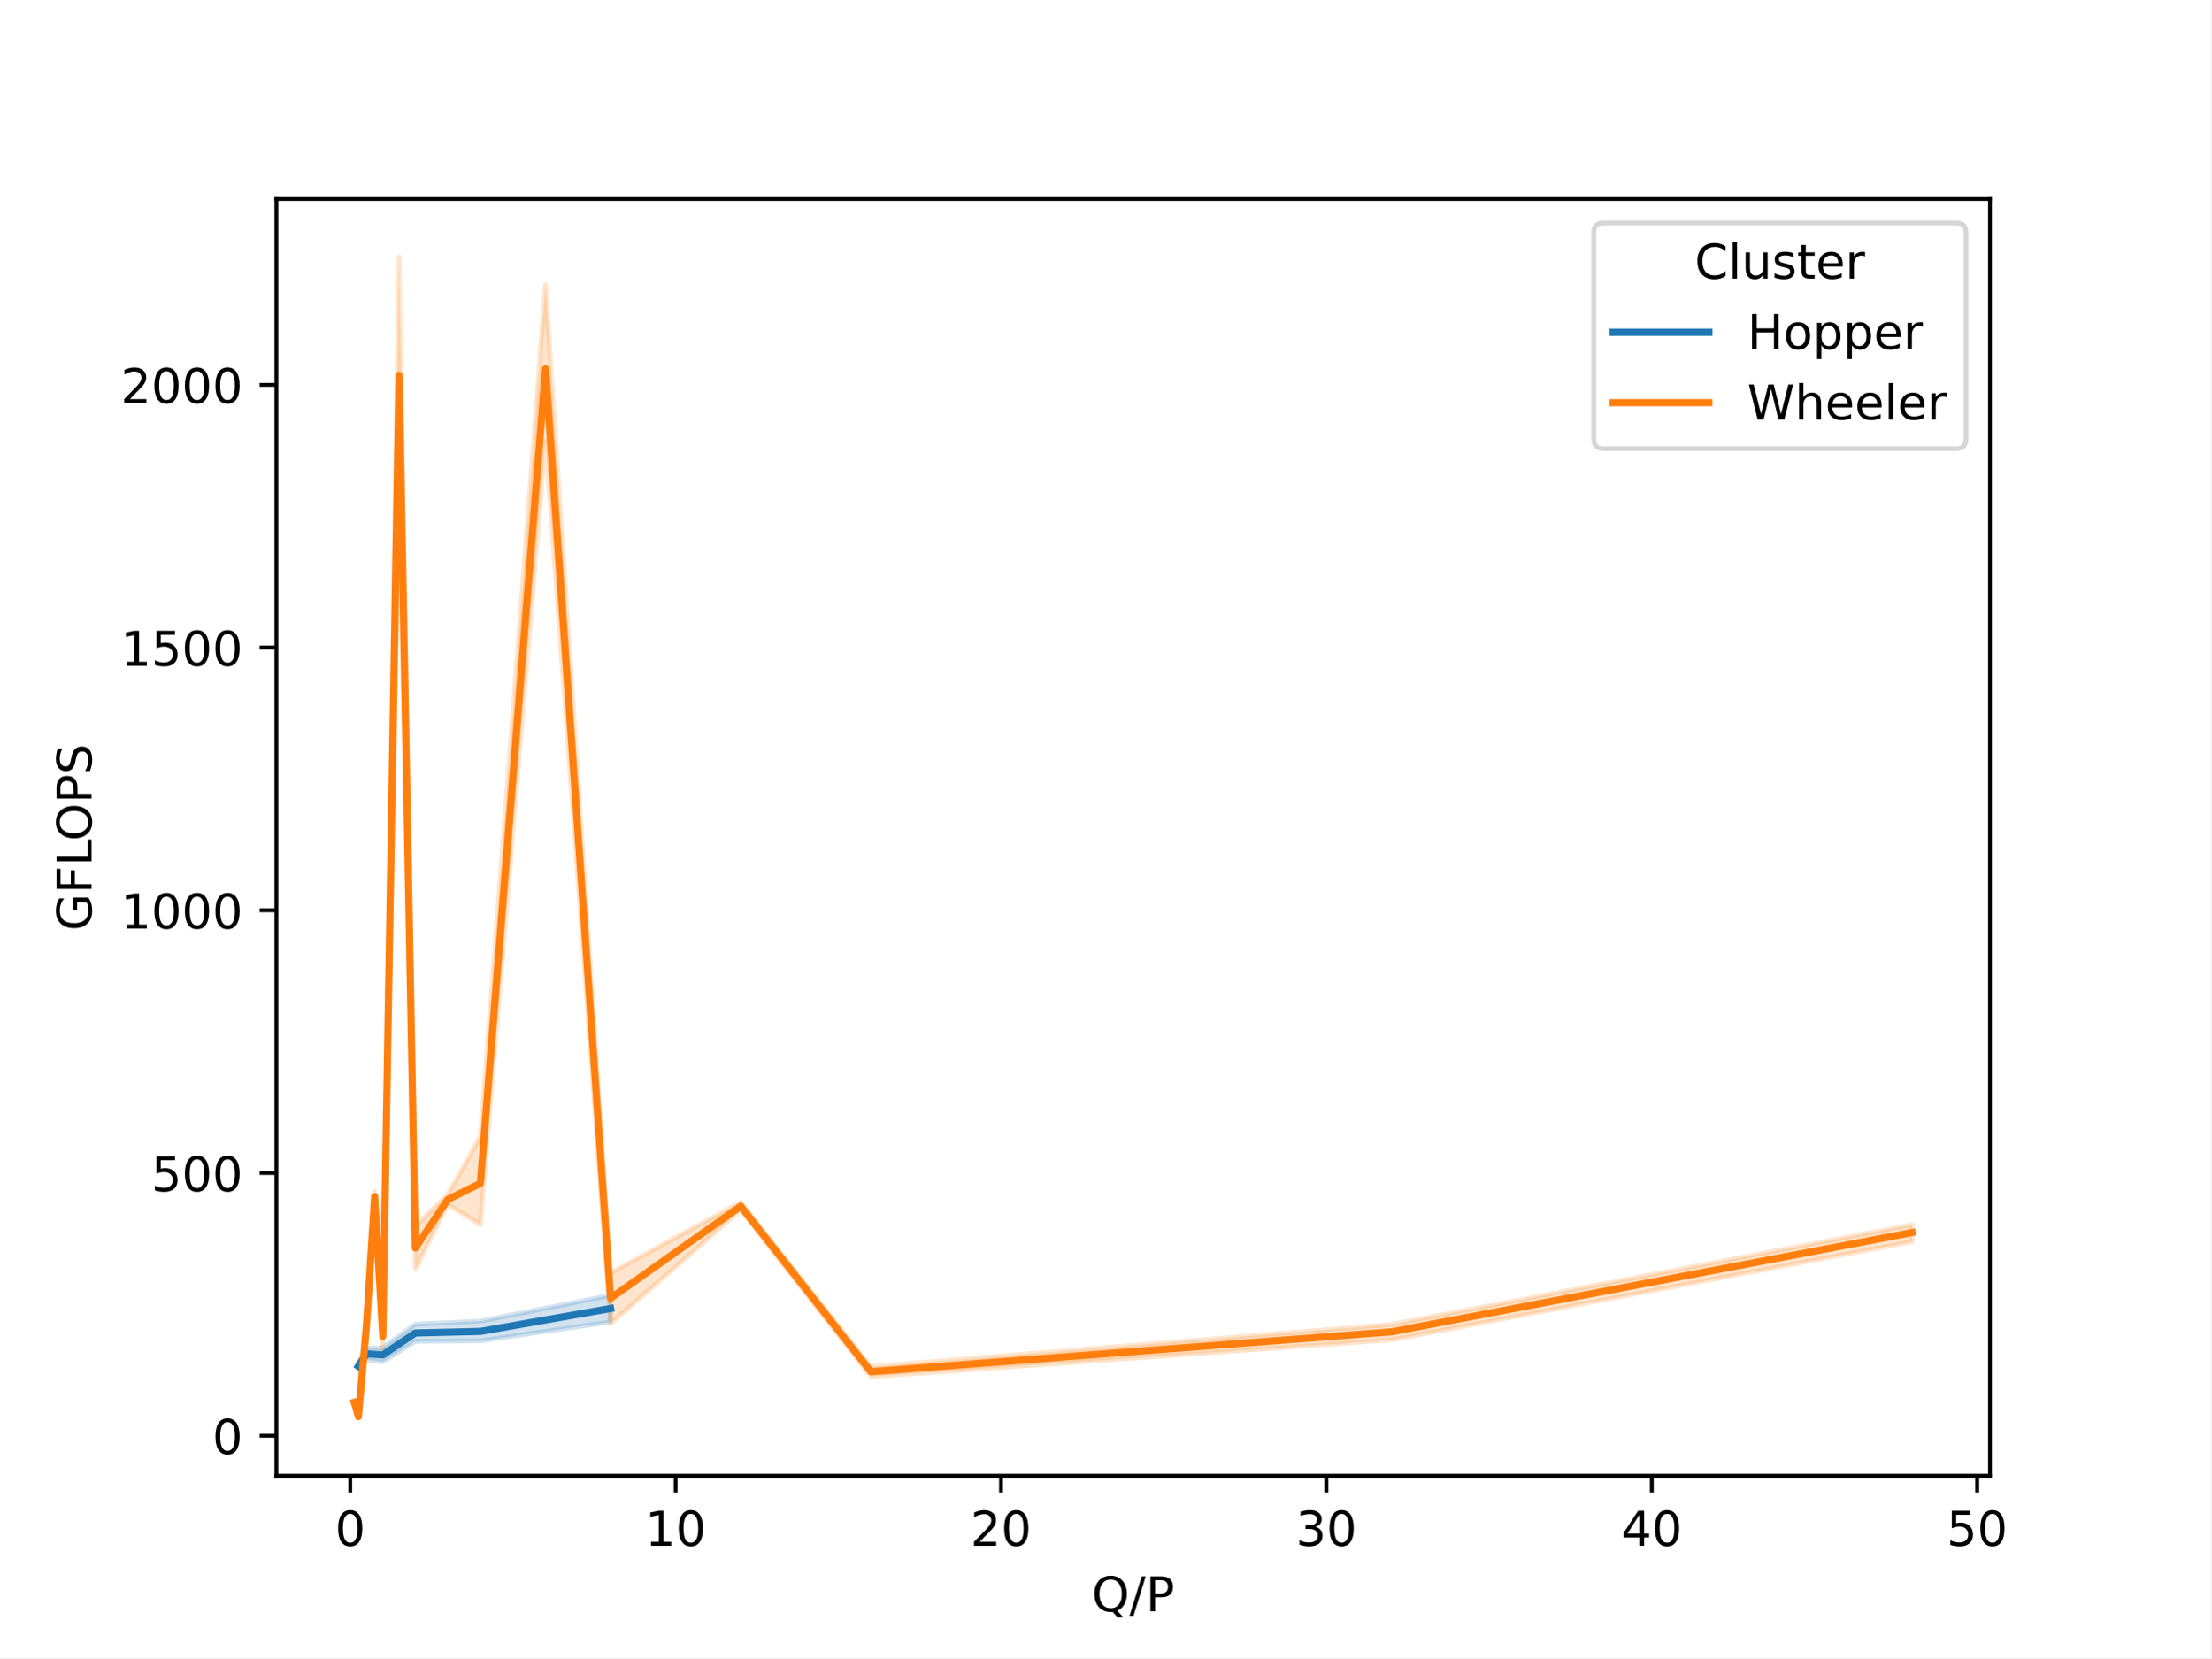
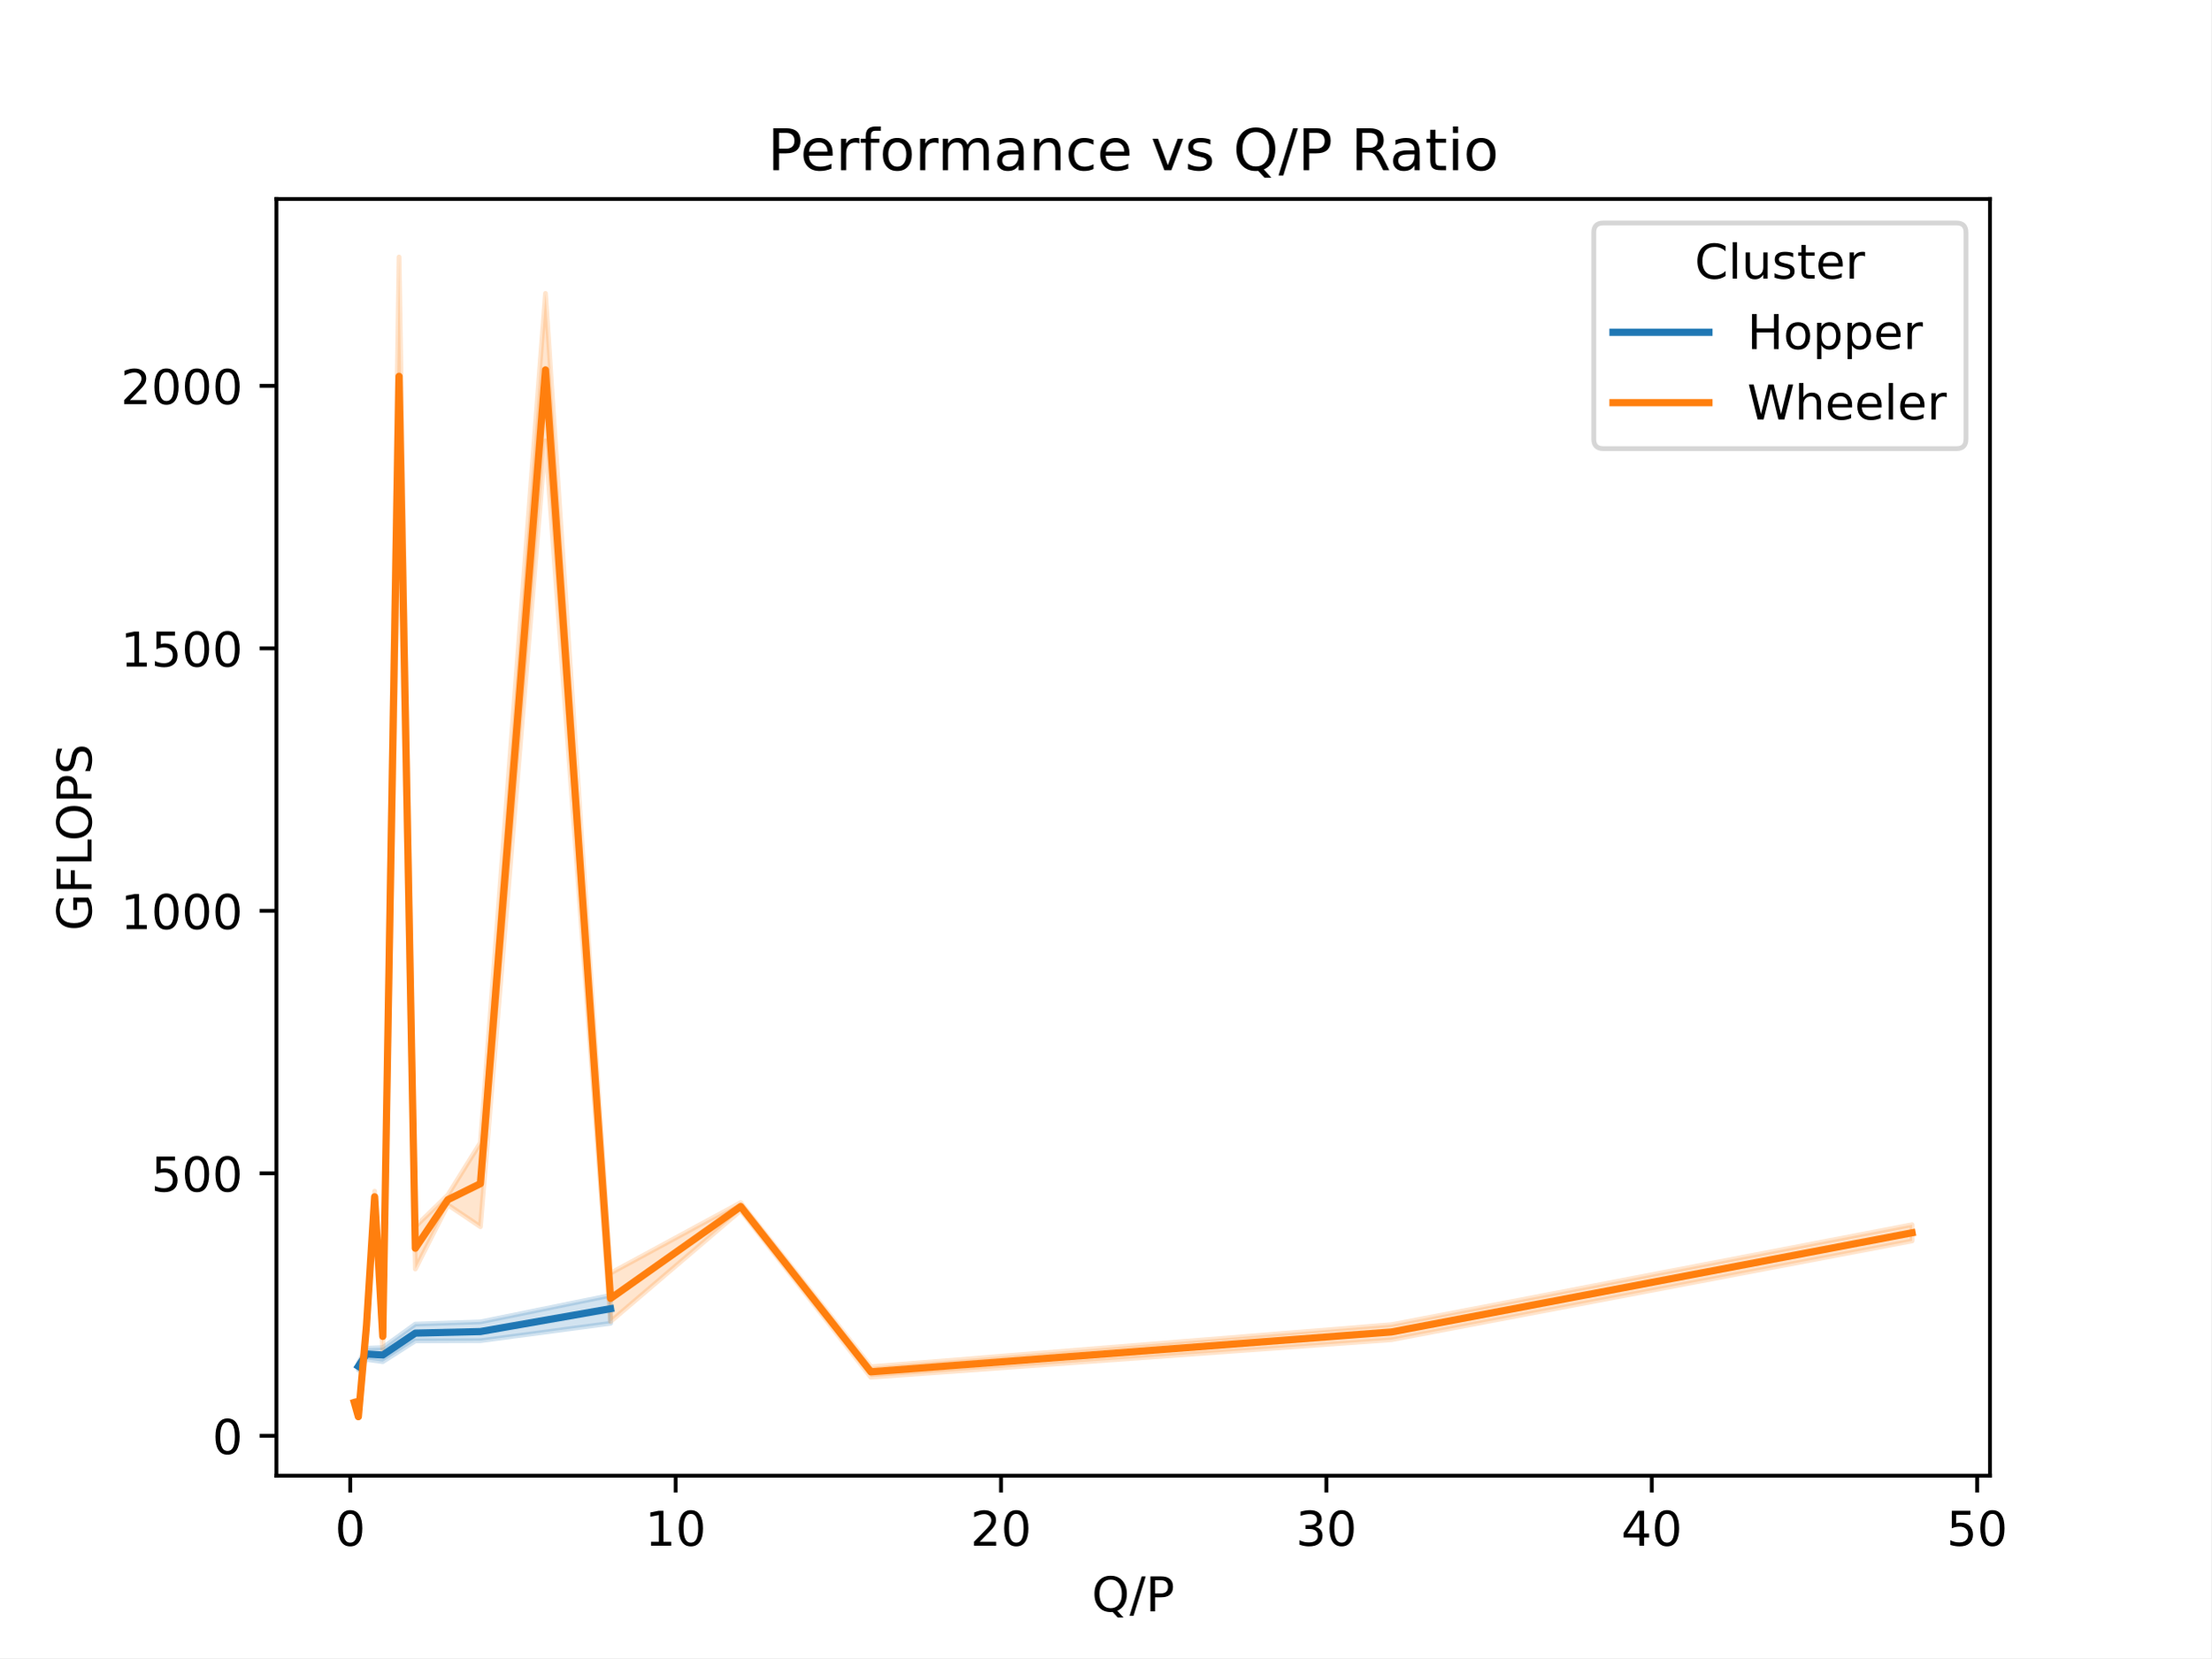
<svg xmlns="http://www.w3.org/2000/svg" xmlns:xlink="http://www.w3.org/1999/xlink" width="460.8pt" height="345.6pt" viewBox="0 0 460.8 345.6" version="1.1">
  <defs>
    <style type="text/css">*{stroke-linejoin: round; stroke-linecap: butt}</style>
  </defs>
  <g id="figure_1">
    <g id="patch_1">
      <path d="M 0 345.6  L 460.8 345.6  L 460.8 0  L 0 0  z " style="fill: #ffffff" />
    </g>
    <g id="axes_1">
      <g id="patch_2">
        <path d="M 57.6 307.584  L 414.72 307.584  L 414.72 41.472  L 57.6 41.472  z " style="fill: #ffffff" />
      </g>
      <g id="PolyCollection_1">
        <defs>
-           <path id="mb46f0f8365" d="M 74.68 -61.643  L 74.68 -60.152  L 76.376 -62.228  L 79.766 -61.754  L 86.548 -66.019  L 100.11 -66.116  L 127.235 -70.063  L 127.235 -75.626  L 127.235 -75.626  L 100.11 -70.217  L 86.548 -69.604  L 79.766 -64.683  L 76.376 -64.604  L 74.68 -61.643  z " style="stroke: #1f77b4; stroke-opacity: 0.2" />
+           <path id="m0eed3837c8" d="M 74.68 -61.541  L 74.68 -60.063  L 76.376 -62.246  L 79.766 -61.778  L 86.548 -66.113  L 100.11 -66.158  L 127.235 -69.777  L 127.235 -75.6  L 127.235 -75.6  L 100.11 -70.07  L 86.548 -69.607  L 79.766 -64.702  L 76.376 -64.577  L 74.68 -61.541  z " style="stroke: #1f77b4; stroke-opacity: 0.2" />
        </defs>
-         <g clip-path="url(#p7ecb39484e)">
-           <use xlink:href="#mb46f0f8365" x="0" y="345.6" style="fill: #1f77b4; fill-opacity: 0.2; stroke: #1f77b4; stroke-opacity: 0.2" />
+         <g clip-path="url(#pfd5c758772)">
+           <use xlink:href="#m0eed3837c8" x="0" y="345.6" style="fill: #1f77b4; fill-opacity: 0.2; stroke: #1f77b4; stroke-opacity: 0.2" />
        </g>
      </g>
      <g id="PolyCollection_2">
        <defs>
-           <path id="me3da2fe646" d="M 73.833 -53.646  L 73.833 -52.93  L 74.68 -50.112  L 76.376 -67.359  L 78.071 -95.091  L 79.766 -64.039  L 83.157 -242.814  L 86.548 -80.994  L 93.329 -94.554  L 100.11 -90.322  L 113.673 -253.715  L 127.235 -69.698  L 154.361 -93.388  L 181.486 -58.65  L 289.987 -66.328  L 398.487 -86.786  L 398.487 -90.315  L 398.487 -90.315  L 289.987 -69.533  L 181.486 -60.759  L 154.361 -95.031  L 127.235 -80.283  L 113.673 -286.286  L 100.11 -108.755  L 93.329 -96.64  L 86.548 -90  L 83.157 -292.032  L 79.766 -70.237  L 78.071 -97.299  L 76.376 -71.166  L 74.68 -50.523  L 73.833 -53.646  z " style="stroke: #ff7f0e; stroke-opacity: 0.2" />
+           <path id="m45ce25e489" d="M 73.833 -53.652  L 73.833 -52.891  L 74.68 -50.112  L 76.376 -67.529  L 78.071 -94.815  L 79.766 -64.023  L 83.157 -242.597  L 86.548 -81.098  L 93.329 -94.471  L 100.11 -89.912  L 113.673 -253.74  L 127.235 -70.147  L 154.361 -93.28  L 181.486 -58.534  L 289.987 -66.359  L 398.487 -86.95  L 398.487 -90.321  L 398.487 -90.321  L 289.987 -69.489  L 181.486 -60.715  L 154.361 -94.93  L 127.235 -80.235  L 113.673 -284.458  L 100.11 -107.432  L 93.329 -96.534  L 86.548 -89.936  L 83.157 -292.032  L 79.766 -70.18  L 78.071 -97.318  L 76.376 -71.268  L 74.68 -50.512  L 73.833 -53.652  z " style="stroke: #ff7f0e; stroke-opacity: 0.2" />
        </defs>
-         <g clip-path="url(#p7ecb39484e)">
-           <use xlink:href="#me3da2fe646" x="0" y="345.6" style="fill: #ff7f0e; fill-opacity: 0.2; stroke: #ff7f0e; stroke-opacity: 0.2" />
+         <g clip-path="url(#pfd5c758772)">
+           <use xlink:href="#m45ce25e489" x="0" y="345.6" style="fill: #ff7f0e; fill-opacity: 0.2; stroke: #ff7f0e; stroke-opacity: 0.2" />
        </g>
      </g>
      <g id="matplotlib.axis_1">
        <g id="xtick_1">
          <g id="line2d_1">
            <defs>
-               <path id="mbc47c5f391" d="M 0 0  L 0 3.5  " style="stroke: #000000; stroke-width: 0.8" />
-             </defs>
-             <g>
-               <use xlink:href="#mbc47c5f391" x="72.985" y="307.584" style="stroke: #000000; stroke-width: 0.8" />
+               <path id="med231e0651" d="M 0 0  L 0 3.5  " style="stroke: #000000; stroke-width: 0.8" />
+             </defs>
+             <g>
+               <use xlink:href="#med231e0651" x="72.985" y="307.584" style="stroke: #000000; stroke-width: 0.8" />
            </g>
          </g>
          <g id="text_1">
            <g transform="translate(69.80382 322.1824) scale(0.1 -0.1)">
              <defs>
                <path id="DejaVuSans-30" d="M 2034 4250  Q 1547 4250 1301 3770  Q 1056 3291 1056 2328  Q 1056 1369 1301 889  Q 1547 409 2034 409  Q 2525 409 2770 889  Q 3016 1369 3016 2328  Q 3016 3291 2770 3770  Q 2525 4250 2034 4250  z M 2034 4750  Q 2819 4750 3233 4129  Q 3647 3509 3647 2328  Q 3647 1150 3233 529  Q 2819 -91 2034 -91  Q 1250 -91 836 529  Q 422 1150 422 2328  Q 422 3509 836 4129  Q 1250 4750 2034 4750  z " transform="scale(0.015625)" />
              </defs>
              <use xlink:href="#DejaVuSans-30" />
            </g>
          </g>
        </g>
        <g id="xtick_2">
          <g id="line2d_2">
            <g>
-               <use xlink:href="#mbc47c5f391" x="140.798" y="307.584" style="stroke: #000000; stroke-width: 0.8" />
+               <use xlink:href="#med231e0651" x="140.798" y="307.584" style="stroke: #000000; stroke-width: 0.8" />
            </g>
          </g>
          <g id="text_2">
            <g transform="translate(134.4355 322.1824) scale(0.1 -0.1)">
              <defs>
                <path id="DejaVuSans-31" d="M 794 531  L 1825 531  L 1825 4091  L 703 3866  L 703 4441  L 1819 4666  L 2450 4666  L 2450 531  L 3481 531  L 3481 0  L 794 0  L 794 531  z " transform="scale(0.015625)" />
              </defs>
              <use xlink:href="#DejaVuSans-31" />
              <use xlink:href="#DejaVuSans-30" x="63.623" />
            </g>
          </g>
        </g>
        <g id="xtick_3">
          <g id="line2d_3">
            <g>
-               <use xlink:href="#mbc47c5f391" x="208.611" y="307.584" style="stroke: #000000; stroke-width: 0.8" />
+               <use xlink:href="#med231e0651" x="208.611" y="307.584" style="stroke: #000000; stroke-width: 0.8" />
            </g>
          </g>
          <g id="text_3">
            <g transform="translate(202.2485 322.1824) scale(0.1 -0.1)">
              <defs>
                <path id="DejaVuSans-32" d="M 1228 531  L 3431 531  L 3431 0  L 469 0  L 469 531  Q 828 903 1448 1529  Q 2069 2156 2228 2338  Q 2531 2678 2651 2914  Q 2772 3150 2772 3378  Q 2772 3750 2511 3984  Q 2250 4219 1831 4219  Q 1534 4219 1204 4116  Q 875 4013 500 3803  L 500 4441  Q 881 4594 1212 4672  Q 1544 4750 1819 4750  Q 2544 4750 2975 4387  Q 3406 4025 3406 3419  Q 3406 3131 3298 2873  Q 3191 2616 2906 2266  Q 2828 2175 2409 1742  Q 1991 1309 1228 531  z " transform="scale(0.015625)" />
              </defs>
              <use xlink:href="#DejaVuSans-32" />
              <use xlink:href="#DejaVuSans-30" x="63.623" />
            </g>
          </g>
        </g>
        <g id="xtick_4">
          <g id="line2d_4">
            <g>
-               <use xlink:href="#mbc47c5f391" x="276.424" y="307.584" style="stroke: #000000; stroke-width: 0.8" />
+               <use xlink:href="#med231e0651" x="276.424" y="307.584" style="stroke: #000000; stroke-width: 0.8" />
            </g>
          </g>
          <g id="text_4">
            <g transform="translate(270.0614 322.1824) scale(0.1 -0.1)">
              <defs>
                <path id="DejaVuSans-33" d="M 2597 2516  Q 3050 2419 3304 2112  Q 3559 1806 3559 1356  Q 3559 666 3084 287  Q 2609 -91 1734 -91  Q 1441 -91 1130 -33  Q 819 25 488 141  L 488 750  Q 750 597 1062 519  Q 1375 441 1716 441  Q 2309 441 2620 675  Q 2931 909 2931 1356  Q 2931 1769 2642 2001  Q 2353 2234 1838 2234  L 1294 2234  L 1294 2753  L 1863 2753  Q 2328 2753 2575 2939  Q 2822 3125 2822 3475  Q 2822 3834 2567 4026  Q 2313 4219 1838 4219  Q 1578 4219 1281 4162  Q 984 4106 628 3988  L 628 4550  Q 988 4650 1302 4700  Q 1616 4750 1894 4750  Q 2613 4750 3031 4423  Q 3450 4097 3450 3541  Q 3450 3153 3228 2886  Q 3006 2619 2597 2516  z " transform="scale(0.015625)" />
              </defs>
              <use xlink:href="#DejaVuSans-33" />
              <use xlink:href="#DejaVuSans-30" x="63.623" />
            </g>
          </g>
        </g>
        <g id="xtick_5">
          <g id="line2d_5">
            <g>
-               <use xlink:href="#mbc47c5f391" x="344.237" y="307.584" style="stroke: #000000; stroke-width: 0.8" />
+               <use xlink:href="#med231e0651" x="344.237" y="307.584" style="stroke: #000000; stroke-width: 0.8" />
            </g>
          </g>
          <g id="text_5">
            <g transform="translate(337.8744 322.1824) scale(0.1 -0.1)">
              <defs>
                <path id="DejaVuSans-34" d="M 2419 4116  L 825 1625  L 2419 1625  L 2419 4116  z M 2253 4666  L 3047 4666  L 3047 1625  L 3713 1625  L 3713 1100  L 3047 1100  L 3047 0  L 2419 0  L 2419 1100  L 313 1100  L 313 1709  L 2253 4666  z " transform="scale(0.015625)" />
              </defs>
              <use xlink:href="#DejaVuSans-34" />
              <use xlink:href="#DejaVuSans-30" x="63.623" />
            </g>
          </g>
        </g>
        <g id="xtick_6">
          <g id="line2d_6">
            <g>
-               <use xlink:href="#mbc47c5f391" x="412.05" y="307.584" style="stroke: #000000; stroke-width: 0.8" />
+               <use xlink:href="#med231e0651" x="412.05" y="307.584" style="stroke: #000000; stroke-width: 0.8" />
            </g>
          </g>
          <g id="text_6">
            <g transform="translate(405.6874 322.1824) scale(0.1 -0.1)">
              <defs>
                <path id="DejaVuSans-35" d="M 691 4666  L 3169 4666  L 3169 4134  L 1269 4134  L 1269 2991  Q 1406 3038 1543 3061  Q 1681 3084 1819 3084  Q 2600 3084 3056 2656  Q 3513 2228 3513 1497  Q 3513 744 3044 326  Q 2575 -91 1722 -91  Q 1428 -91 1123 -41  Q 819 9 494 109  L 494 744  Q 775 591 1075 516  Q 1375 441 1709 441  Q 2250 441 2565 725  Q 2881 1009 2881 1497  Q 2881 1984 2565 2268  Q 2250 2553 1709 2553  Q 1456 2553 1204 2497  Q 953 2441 691 2322  L 691 4666  z " transform="scale(0.015625)" />
              </defs>
              <use xlink:href="#DejaVuSans-35" />
              <use xlink:href="#DejaVuSans-30" x="63.623" />
            </g>
          </g>
        </g>
        <g id="text_7">
          <g transform="translate(227.5248 335.8606) scale(0.1 -0.1)">
            <defs>
              <path id="DejaVuSans-51" d="M 2522 4238  Q 1834 4238 1429 3725  Q 1025 3213 1025 2328  Q 1025 1447 1429 934  Q 1834 422 2522 422  Q 3209 422 3611 934  Q 4013 1447 4013 2328  Q 4013 3213 3611 3725  Q 3209 4238 2522 4238  z M 3406 84  L 4238 -825  L 3475 -825  L 2784 -78  Q 2681 -84 2626 -87  Q 2572 -91 2522 -91  Q 1538 -91 948 567  Q 359 1225 359 2328  Q 359 3434 948 4092  Q 1538 4750 2522 4750  Q 3503 4750 4090 4092  Q 4678 3434 4678 2328  Q 4678 1516 4351 937  Q 4025 359 3406 84  z " transform="scale(0.015625)" />
              <path id="DejaVuSans-2f" d="M 1625 4666  L 2156 4666  L 531 -594  L 0 -594  L 1625 4666  z " transform="scale(0.015625)" />
              <path id="DejaVuSans-50" d="M 1259 4147  L 1259 2394  L 2053 2394  Q 2494 2394 2734 2622  Q 2975 2850 2975 3272  Q 2975 3691 2734 3919  Q 2494 4147 2053 4147  L 1259 4147  z M 628 4666  L 2053 4666  Q 2838 4666 3239 4311  Q 3641 3956 3641 3272  Q 3641 2581 3239 2228  Q 2838 1875 2053 1875  L 1259 1875  L 1259 0  L 628 0  L 628 4666  z " transform="scale(0.015625)" />
            </defs>
            <use xlink:href="#DejaVuSans-51" />
            <use xlink:href="#DejaVuSans-2f" x="78.711" />
            <use xlink:href="#DejaVuSans-50" x="112.402" />
          </g>
        </g>
      </g>
      <g id="matplotlib.axis_2">
        <g id="ytick_1">
          <g id="line2d_7">
            <defs>
-               <path id="mca56c9d02f" d="M 0 0  L -3.5 0  " style="stroke: #000000; stroke-width: 0.8" />
-             </defs>
-             <g>
-               <use xlink:href="#mca56c9d02f" x="57.6" y="299.256" style="stroke: #000000; stroke-width: 0.8" />
+               <path id="m4a5d51acf2" d="M 0 0  L -3.5 0  " style="stroke: #000000; stroke-width: 0.8" />
+             </defs>
+             <g>
+               <use xlink:href="#m4a5d51acf2" x="57.6" y="299.27" style="stroke: #000000; stroke-width: 0.8" />
            </g>
          </g>
          <g id="text_8">
-             <g transform="translate(44.2375 303.0549) scale(0.1 -0.1)">
+             <g transform="translate(44.2375 303.0696) scale(0.1 -0.1)">
              <use xlink:href="#DejaVuSans-30" />
            </g>
          </g>
        </g>
        <g id="ytick_2">
          <g id="line2d_8">
            <g>
-               <use xlink:href="#mca56c9d02f" x="57.6" y="244.493" style="stroke: #000000; stroke-width: 0.8" />
+               <use xlink:href="#m4a5d51acf2" x="57.6" y="244.557" style="stroke: #000000; stroke-width: 0.8" />
            </g>
          </g>
          <g id="text_9">
-             <g transform="translate(31.5125 248.2922) scale(0.1 -0.1)">
+             <g transform="translate(31.5125 248.3566) scale(0.1 -0.1)">
              <use xlink:href="#DejaVuSans-35" />
              <use xlink:href="#DejaVuSans-30" x="63.623" />
              <use xlink:href="#DejaVuSans-30" x="127.246" />
            </g>
          </g>
        </g>
        <g id="ytick_3">
          <g id="line2d_9">
            <g>
-               <use xlink:href="#mca56c9d02f" x="57.6" y="189.73" style="stroke: #000000; stroke-width: 0.8" />
+               <use xlink:href="#m4a5d51acf2" x="57.6" y="189.844" style="stroke: #000000; stroke-width: 0.8" />
            </g>
          </g>
          <g id="text_10">
-             <g transform="translate(25.15 193.5295) scale(0.1 -0.1)">
+             <g transform="translate(25.15 193.6436) scale(0.1 -0.1)">
              <use xlink:href="#DejaVuSans-31" />
              <use xlink:href="#DejaVuSans-30" x="63.623" />
              <use xlink:href="#DejaVuSans-30" x="127.246" />
              <use xlink:href="#DejaVuSans-30" x="190.869" />
            </g>
          </g>
        </g>
        <g id="ytick_4">
          <g id="line2d_10">
            <g>
-               <use xlink:href="#mca56c9d02f" x="57.6" y="134.968" style="stroke: #000000; stroke-width: 0.8" />
+               <use xlink:href="#m4a5d51acf2" x="57.6" y="135.131" style="stroke: #000000; stroke-width: 0.8" />
            </g>
          </g>
          <g id="text_11">
-             <g transform="translate(25.15 138.7668) scale(0.1 -0.1)">
+             <g transform="translate(25.15 138.9306) scale(0.1 -0.1)">
              <use xlink:href="#DejaVuSans-31" />
              <use xlink:href="#DejaVuSans-35" x="63.623" />
              <use xlink:href="#DejaVuSans-30" x="127.246" />
              <use xlink:href="#DejaVuSans-30" x="190.869" />
            </g>
          </g>
        </g>
        <g id="ytick_5">
          <g id="line2d_11">
            <g>
-               <use xlink:href="#mca56c9d02f" x="57.6" y="80.205" style="stroke: #000000; stroke-width: 0.8" />
+               <use xlink:href="#m4a5d51acf2" x="57.6" y="80.418" style="stroke: #000000; stroke-width: 0.8" />
            </g>
          </g>
          <g id="text_12">
-             <g transform="translate(25.15 84.00405) scale(0.1 -0.1)">
+             <g transform="translate(25.15 84.21759) scale(0.1 -0.1)">
              <use xlink:href="#DejaVuSans-32" />
              <use xlink:href="#DejaVuSans-30" x="63.623" />
              <use xlink:href="#DejaVuSans-30" x="127.246" />
              <use xlink:href="#DejaVuSans-30" x="190.869" />
            </g>
          </g>
        </g>
        <g id="text_13">
          <g transform="translate(19.07031 194.0077) rotate(-90) scale(0.1 -0.1)">
            <defs>
              <path id="DejaVuSans-47" d="M 3809 666  L 3809 1919  L 2778 1919  L 2778 2438  L 4434 2438  L 4434 434  Q 4069 175 3628 42  Q 3188 -91 2688 -91  Q 1594 -91 976 548  Q 359 1188 359 2328  Q 359 3472 976 4111  Q 1594 4750 2688 4750  Q 3144 4750 3555 4637  Q 3966 4525 4313 4306  L 4313 3634  Q 3963 3931 3569 4081  Q 3175 4231 2741 4231  Q 1884 4231 1454 3753  Q 1025 3275 1025 2328  Q 1025 1384 1454 906  Q 1884 428 2741 428  Q 3075 428 3337 486  Q 3600 544 3809 666  z " transform="scale(0.015625)" />
              <path id="DejaVuSans-46" d="M 628 4666  L 3309 4666  L 3309 4134  L 1259 4134  L 1259 2759  L 3109 2759  L 3109 2228  L 1259 2228  L 1259 0  L 628 0  L 628 4666  z " transform="scale(0.015625)" />
              <path id="DejaVuSans-4c" d="M 628 4666  L 1259 4666  L 1259 531  L 3531 531  L 3531 0  L 628 0  L 628 4666  z " transform="scale(0.015625)" />
              <path id="DejaVuSans-4f" d="M 2522 4238  Q 1834 4238 1429 3725  Q 1025 3213 1025 2328  Q 1025 1447 1429 934  Q 1834 422 2522 422  Q 3209 422 3611 934  Q 4013 1447 4013 2328  Q 4013 3213 3611 3725  Q 3209 4238 2522 4238  z M 2522 4750  Q 3503 4750 4090 4092  Q 4678 3434 4678 2328  Q 4678 1225 4090 567  Q 3503 -91 2522 -91  Q 1538 -91 948 565  Q 359 1222 359 2328  Q 359 3434 948 4092  Q 1538 4750 2522 4750  z " transform="scale(0.015625)" />
              <path id="DejaVuSans-53" d="M 3425 4513  L 3425 3897  Q 3066 4069 2747 4153  Q 2428 4238 2131 4238  Q 1616 4238 1336 4038  Q 1056 3838 1056 3469  Q 1056 3159 1242 3001  Q 1428 2844 1947 2747  L 2328 2669  Q 3034 2534 3370 2195  Q 3706 1856 3706 1288  Q 3706 609 3251 259  Q 2797 -91 1919 -91  Q 1588 -91 1214 -16  Q 841 59 441 206  L 441 856  Q 825 641 1194 531  Q 1563 422 1919 422  Q 2459 422 2753 634  Q 3047 847 3047 1241  Q 3047 1584 2836 1778  Q 2625 1972 2144 2069  L 1759 2144  Q 1053 2284 737 2584  Q 422 2884 422 3419  Q 422 4038 858 4394  Q 1294 4750 2059 4750  Q 2388 4750 2728 4690  Q 3069 4631 3425 4513  z " transform="scale(0.015625)" />
            </defs>
            <use xlink:href="#DejaVuSans-47" />
            <use xlink:href="#DejaVuSans-46" x="77.49" />
            <use xlink:href="#DejaVuSans-4c" x="135.01" />
            <use xlink:href="#DejaVuSans-4f" x="187.098" />
            <use xlink:href="#DejaVuSans-50" x="265.809" />
            <use xlink:href="#DejaVuSans-53" x="326.111" />
          </g>
        </g>
      </g>
      <g id="line2d_12">
-         <path d="M 74.68 284.758  L 76.376 282.182  L 79.766 282.403  L 86.548 277.836  L 100.11 277.508  L 127.235 272.739  " clip-path="url(#p7ecb39484e)" style="fill: none; stroke: #1f77b4; stroke-width: 1.5; stroke-linecap: square" />
+         <path d="M 74.68 284.786  L 76.376 282.212  L 79.766 282.433  L 86.548 277.87  L 100.11 277.543  L 127.235 272.778  " clip-path="url(#pfd5c758772)" style="fill: none; stroke: #1f77b4; stroke-width: 1.5; stroke-linecap: square" />
      </g>
      <g id="line2d_13">
-         <path d="M 73.833 292.299  L 74.68 295.265  L 76.376 276.203  L 78.071 249.389  L 79.766 278.51  L 83.157 78.212  L 86.548 260.123  L 93.329 250.006  L 100.11 246.652  L 113.673 76.874  L 127.235 270.605  L 154.361 251.416  L 181.486 285.91  L 289.987 277.595  L 398.487 256.902  " clip-path="url(#p7ecb39484e)" style="fill: none; stroke: #ff7f0e; stroke-width: 1.5; stroke-linecap: square" />
+         <path d="M 73.833 292.32  L 74.68 295.283  L 76.376 276.239  L 78.071 249.449  L 79.766 278.544  L 83.157 78.427  L 86.548 260.173  L 93.329 250.066  L 100.11 246.714  L 113.673 77.091  L 127.235 270.645  L 154.361 251.475  L 181.486 285.937  L 289.987 277.629  L 398.487 256.955  " clip-path="url(#pfd5c758772)" style="fill: none; stroke: #ff7f0e; stroke-width: 1.5; stroke-linecap: square" />
      </g>
      <g id="line2d_14" />
      <g id="line2d_15" />
      <g id="patch_3">
        <path d="M 57.6 307.584  L 57.6 41.472  " style="fill: none; stroke: #000000; stroke-width: 0.8; stroke-linejoin: miter; stroke-linecap: square" />
      </g>
      <g id="patch_4">
        <path d="M 414.72 307.584  L 414.72 41.472  " style="fill: none; stroke: #000000; stroke-width: 0.8; stroke-linejoin: miter; stroke-linecap: square" />
      </g>
      <g id="patch_5">
        <path d="M 57.6 307.584  L 414.72 307.584  " style="fill: none; stroke: #000000; stroke-width: 0.8; stroke-linejoin: miter; stroke-linecap: square" />
      </g>
      <g id="patch_6">
        <path d="M 57.6 41.472  L 414.72 41.472  " style="fill: none; stroke: #000000; stroke-width: 0.8; stroke-linejoin: miter; stroke-linecap: square" />
      </g>
+       <g id="text_14">
+         <g transform="translate(159.9806 35.472) scale(0.12 -0.12)">
+           <defs>
+             <path id="DejaVuSans-65" d="M 3597 1894  L 3597 1613  L 953 1613  Q 991 1019 1311 708  Q 1631 397 2203 397  Q 2534 397 2845 478  Q 3156 559 3463 722  L 3463 178  Q 3153 47 2828 -22  Q 2503 -91 2169 -91  Q 1331 -91 842 396  Q 353 884 353 1716  Q 353 2575 817 3079  Q 1281 3584 2069 3584  Q 2775 3584 3186 3129  Q 3597 2675 3597 1894  z M 3022 2063  Q 3016 2534 2758 2815  Q 2500 3097 2075 3097  Q 1594 3097 1305 2825  Q 1016 2553 972 2059  L 3022 2063  z " transform="scale(0.015625)" />
+             <path id="DejaVuSans-72" d="M 2631 2963  Q 2534 3019 2420 3045  Q 2306 3072 2169 3072  Q 1681 3072 1420 2755  Q 1159 2438 1159 1844  L 1159 0  L 581 0  L 581 3500  L 1159 3500  L 1159 2956  Q 1341 3275 1631 3429  Q 1922 3584 2338 3584  Q 2397 3584 2469 3576  Q 2541 3569 2628 3553  L 2631 2963  z " transform="scale(0.015625)" />
+             <path id="DejaVuSans-66" d="M 2375 4863  L 2375 4384  L 1825 4384  Q 1516 4384 1395 4259  Q 1275 4134 1275 3809  L 1275 3500  L 2222 3500  L 2222 3053  L 1275 3053  L 1275 0  L 697 0  L 697 3053  L 147 3053  L 147 3500  L 697 3500  L 697 3744  Q 697 4328 969 4595  Q 1241 4863 1831 4863  L 2375 4863  z " transform="scale(0.015625)" />
+             <path id="DejaVuSans-6f" d="M 1959 3097  Q 1497 3097 1228 2736  Q 959 2375 959 1747  Q 959 1119 1226 758  Q 1494 397 1959 397  Q 2419 397 2687 759  Q 2956 1122 2956 1747  Q 2956 2369 2687 2733  Q 2419 3097 1959 3097  z M 1959 3584  Q 2709 3584 3137 3096  Q 3566 2609 3566 1747  Q 3566 888 3137 398  Q 2709 -91 1959 -91  Q 1206 -91 779 398  Q 353 888 353 1747  Q 353 2609 779 3096  Q 1206 3584 1959 3584  z " transform="scale(0.015625)" />
+             <path id="DejaVuSans-6d" d="M 3328 2828  Q 3544 3216 3844 3400  Q 4144 3584 4550 3584  Q 5097 3584 5394 3201  Q 5691 2819 5691 2113  L 5691 0  L 5113 0  L 5113 2094  Q 5113 2597 4934 2840  Q 4756 3084 4391 3084  Q 3944 3084 3684 2787  Q 3425 2491 3425 1978  L 3425 0  L 2847 0  L 2847 2094  Q 2847 2600 2669 2842  Q 2491 3084 2119 3084  Q 1678 3084 1418 2786  Q 1159 2488 1159 1978  L 1159 0  L 581 0  L 581 3500  L 1159 3500  L 1159 2956  Q 1356 3278 1631 3431  Q 1906 3584 2284 3584  Q 2666 3584 2933 3390  Q 3200 3197 3328 2828  z " transform="scale(0.015625)" />
+             <path id="DejaVuSans-61" d="M 2194 1759  Q 1497 1759 1228 1600  Q 959 1441 959 1056  Q 959 750 1161 570  Q 1363 391 1709 391  Q 2188 391 2477 730  Q 2766 1069 2766 1631  L 2766 1759  L 2194 1759  z M 3341 1997  L 3341 0  L 2766 0  L 2766 531  Q 2569 213 2275 61  Q 1981 -91 1556 -91  Q 1019 -91 701 211  Q 384 513 384 1019  Q 384 1609 779 1909  Q 1175 2209 1959 2209  L 2766 2209  L 2766 2266  Q 2766 2663 2505 2880  Q 2244 3097 1772 3097  Q 1472 3097 1187 3025  Q 903 2953 641 2809  L 641 3341  Q 956 3463 1253 3523  Q 1550 3584 1831 3584  Q 2591 3584 2966 3190  Q 3341 2797 3341 1997  z " transform="scale(0.015625)" />
+             <path id="DejaVuSans-6e" d="M 3513 2113  L 3513 0  L 2938 0  L 2938 2094  Q 2938 2591 2744 2837  Q 2550 3084 2163 3084  Q 1697 3084 1428 2787  Q 1159 2491 1159 1978  L 1159 0  L 581 0  L 581 3500  L 1159 3500  L 1159 2956  Q 1366 3272 1645 3428  Q 1925 3584 2291 3584  Q 2894 3584 3203 3211  Q 3513 2838 3513 2113  z " transform="scale(0.015625)" />
+             <path id="DejaVuSans-63" d="M 3122 3366  L 3122 2828  Q 2878 2963 2633 3030  Q 2388 3097 2138 3097  Q 1578 3097 1268 2742  Q 959 2388 959 1747  Q 959 1106 1268 751  Q 1578 397 2138 397  Q 2388 397 2633 464  Q 2878 531 3122 666  L 3122 134  Q 2881 22 2623 -34  Q 2366 -91 2075 -91  Q 1284 -91 818 406  Q 353 903 353 1747  Q 353 2603 823 3093  Q 1294 3584 2113 3584  Q 2378 3584 2631 3529  Q 2884 3475 3122 3366  z " transform="scale(0.015625)" />
+             <path id="DejaVuSans-20" transform="scale(0.015625)" />
+             <path id="DejaVuSans-76" d="M 191 3500  L 800 3500  L 1894 563  L 2988 3500  L 3597 3500  L 2284 0  L 1503 0  L 191 3500  z " transform="scale(0.015625)" />
+             <path id="DejaVuSans-73" d="M 2834 3397  L 2834 2853  Q 2591 2978 2328 3040  Q 2066 3103 1784 3103  Q 1356 3103 1142 2972  Q 928 2841 928 2578  Q 928 2378 1081 2264  Q 1234 2150 1697 2047  L 1894 2003  Q 2506 1872 2764 1633  Q 3022 1394 3022 966  Q 3022 478 2636 193  Q 2250 -91 1575 -91  Q 1294 -91 989 -36  Q 684 19 347 128  L 347 722  Q 666 556 975 473  Q 1284 391 1588 391  Q 1994 391 2212 530  Q 2431 669 2431 922  Q 2431 1156 2273 1281  Q 2116 1406 1581 1522  L 1381 1569  Q 847 1681 609 1914  Q 372 2147 372 2553  Q 372 3047 722 3315  Q 1072 3584 1716 3584  Q 2034 3584 2315 3537  Q 2597 3491 2834 3397  z " transform="scale(0.015625)" />
+             <path id="DejaVuSans-52" d="M 2841 2188  Q 3044 2119 3236 1894  Q 3428 1669 3622 1275  L 4263 0  L 3584 0  L 2988 1197  Q 2756 1666 2539 1819  Q 2322 1972 1947 1972  L 1259 1972  L 1259 0  L 628 0  L 628 4666  L 2053 4666  Q 2853 4666 3247 4331  Q 3641 3997 3641 3322  Q 3641 2881 3436 2590  Q 3231 2300 2841 2188  z M 1259 4147  L 1259 2491  L 2053 2491  Q 2509 2491 2742 2702  Q 2975 2913 2975 3322  Q 2975 3731 2742 3939  Q 2509 4147 2053 4147  L 1259 4147  z " transform="scale(0.015625)" />
+             <path id="DejaVuSans-74" d="M 1172 4494  L 1172 3500  L 2356 3500  L 2356 3053  L 1172 3053  L 1172 1153  Q 1172 725 1289 603  Q 1406 481 1766 481  L 2356 481  L 2356 0  L 1766 0  Q 1100 0 847 248  Q 594 497 594 1153  L 594 3053  L 172 3053  L 172 3500  L 594 3500  L 594 4494  L 1172 4494  z " transform="scale(0.015625)" />
+             <path id="DejaVuSans-69" d="M 603 3500  L 1178 3500  L 1178 0  L 603 0  L 603 3500  z M 603 4863  L 1178 4863  L 1178 4134  L 603 4134  L 603 4863  z " transform="scale(0.015625)" />
+           </defs>
+           <use xlink:href="#DejaVuSans-50" />
+           <use xlink:href="#DejaVuSans-65" x="56.678" />
+           <use xlink:href="#DejaVuSans-72" x="118.201" />
+           <use xlink:href="#DejaVuSans-66" x="159.314" />
+           <use xlink:href="#DejaVuSans-6f" x="194.52" />
+           <use xlink:href="#DejaVuSans-72" x="255.701" />
+           <use xlink:href="#DejaVuSans-6d" x="295.064" />
+           <use xlink:href="#DejaVuSans-61" x="392.477" />
+           <use xlink:href="#DejaVuSans-6e" x="453.756" />
+           <use xlink:href="#DejaVuSans-63" x="517.135" />
+           <use xlink:href="#DejaVuSans-65" x="572.115" />
+           <use xlink:href="#DejaVuSans-20" x="633.639" />
+           <use xlink:href="#DejaVuSans-76" x="665.426" />
+           <use xlink:href="#DejaVuSans-73" x="724.605" />
+           <use xlink:href="#DejaVuSans-20" x="776.705" />
+           <use xlink:href="#DejaVuSans-51" x="808.492" />
+           <use xlink:href="#DejaVuSans-2f" x="887.203" />
+           <use xlink:href="#DejaVuSans-50" x="920.895" />
+           <use xlink:href="#DejaVuSans-20" x="981.197" />
+           <use xlink:href="#DejaVuSans-52" x="1012.984" />
+           <use xlink:href="#DejaVuSans-61" x="1080.217" />
+           <use xlink:href="#DejaVuSans-74" x="1141.496" />
+           <use xlink:href="#DejaVuSans-69" x="1180.705" />
+           <use xlink:href="#DejaVuSans-6f" x="1208.488" />
+         </g>
+       </g>
      <g id="legend_1">
        <g id="patch_7">
          <path d="M 334.147 93.506  L 407.72 93.506  Q 409.72 93.506 409.72 91.506  L 409.72 48.472  Q 409.72 46.472 407.72 46.472  L 334.147 46.472  Q 332.147 46.472 332.147 48.472  L 332.147 91.506  Q 332.147 93.506 334.147 93.506  z " style="fill: #ffffff; opacity: 0.8; stroke: #cccccc; stroke-linejoin: miter" />
        </g>
-         <g id="text_14">
+         <g id="text_15">
          <g transform="translate(353.1872 58.07044) scale(0.1 -0.1)">
            <defs>
              <path id="DejaVuSans-43" d="M 4122 4306  L 4122 3641  Q 3803 3938 3442 4084  Q 3081 4231 2675 4231  Q 1875 4231 1450 3742  Q 1025 3253 1025 2328  Q 1025 1406 1450 917  Q 1875 428 2675 428  Q 3081 428 3442 575  Q 3803 722 4122 1019  L 4122 359  Q 3791 134 3420 21  Q 3050 -91 2638 -91  Q 1578 -91 968 557  Q 359 1206 359 2328  Q 359 3453 968 4101  Q 1578 4750 2638 4750  Q 3056 4750 3426 4639  Q 3797 4528 4122 4306  z " transform="scale(0.015625)" />
              <path id="DejaVuSans-6c" d="M 603 4863  L 1178 4863  L 1178 0  L 603 0  L 603 4863  z " transform="scale(0.015625)" />
              <path id="DejaVuSans-75" d="M 544 1381  L 544 3500  L 1119 3500  L 1119 1403  Q 1119 906 1312 657  Q 1506 409 1894 409  Q 2359 409 2629 706  Q 2900 1003 2900 1516  L 2900 3500  L 3475 3500  L 3475 0  L 2900 0  L 2900 538  Q 2691 219 2414 64  Q 2138 -91 1772 -91  Q 1169 -91 856 284  Q 544 659 544 1381  z M 1991 3584  L 1991 3584  z " transform="scale(0.015625)" />
-               <path id="DejaVuSans-73" d="M 2834 3397  L 2834 2853  Q 2591 2978 2328 3040  Q 2066 3103 1784 3103  Q 1356 3103 1142 2972  Q 928 2841 928 2578  Q 928 2378 1081 2264  Q 1234 2150 1697 2047  L 1894 2003  Q 2506 1872 2764 1633  Q 3022 1394 3022 966  Q 3022 478 2636 193  Q 2250 -91 1575 -91  Q 1294 -91 989 -36  Q 684 19 347 128  L 347 722  Q 666 556 975 473  Q 1284 391 1588 391  Q 1994 391 2212 530  Q 2431 669 2431 922  Q 2431 1156 2273 1281  Q 2116 1406 1581 1522  L 1381 1569  Q 847 1681 609 1914  Q 372 2147 372 2553  Q 372 3047 722 3315  Q 1072 3584 1716 3584  Q 2034 3584 2315 3537  Q 2597 3491 2834 3397  z " transform="scale(0.015625)" />
-               <path id="DejaVuSans-74" d="M 1172 4494  L 1172 3500  L 2356 3500  L 2356 3053  L 1172 3053  L 1172 1153  Q 1172 725 1289 603  Q 1406 481 1766 481  L 2356 481  L 2356 0  L 1766 0  Q 1100 0 847 248  Q 594 497 594 1153  L 594 3053  L 172 3053  L 172 3500  L 594 3500  L 594 4494  L 1172 4494  z " transform="scale(0.015625)" />
-               <path id="DejaVuSans-65" d="M 3597 1894  L 3597 1613  L 953 1613  Q 991 1019 1311 708  Q 1631 397 2203 397  Q 2534 397 2845 478  Q 3156 559 3463 722  L 3463 178  Q 3153 47 2828 -22  Q 2503 -91 2169 -91  Q 1331 -91 842 396  Q 353 884 353 1716  Q 353 2575 817 3079  Q 1281 3584 2069 3584  Q 2775 3584 3186 3129  Q 3597 2675 3597 1894  z M 3022 2063  Q 3016 2534 2758 2815  Q 2500 3097 2075 3097  Q 1594 3097 1305 2825  Q 1016 2553 972 2059  L 3022 2063  z " transform="scale(0.015625)" />
-               <path id="DejaVuSans-72" d="M 2631 2963  Q 2534 3019 2420 3045  Q 2306 3072 2169 3072  Q 1681 3072 1420 2755  Q 1159 2438 1159 1844  L 1159 0  L 581 0  L 581 3500  L 1159 3500  L 1159 2956  Q 1341 3275 1631 3429  Q 1922 3584 2338 3584  Q 2397 3584 2469 3576  Q 2541 3569 2628 3553  L 2631 2963  z " transform="scale(0.015625)" />
            </defs>
            <use xlink:href="#DejaVuSans-43" />
            <use xlink:href="#DejaVuSans-6c" x="69.824" />
            <use xlink:href="#DejaVuSans-75" x="97.607" />
            <use xlink:href="#DejaVuSans-73" x="160.986" />
            <use xlink:href="#DejaVuSans-74" x="213.086" />
            <use xlink:href="#DejaVuSans-65" x="252.295" />
            <use xlink:href="#DejaVuSans-72" x="313.818" />
          </g>
        </g>
        <g id="line2d_16">
          <path d="M 336.147 69.249  L 346.147 69.249  L 356.147 69.249  " style="fill: none; stroke: #1f77b4; stroke-width: 1.5; stroke-linecap: square" />
        </g>
-         <g id="text_15">
+         <g id="text_16">
          <g transform="translate(364.1466 72.74856) scale(0.1 -0.1)">
            <defs>
              <path id="DejaVuSans-48" d="M 628 4666  L 1259 4666  L 1259 2753  L 3553 2753  L 3553 4666  L 4184 4666  L 4184 0  L 3553 0  L 3553 2222  L 1259 2222  L 1259 0  L 628 0  L 628 4666  z " transform="scale(0.015625)" />
-               <path id="DejaVuSans-6f" d="M 1959 3097  Q 1497 3097 1228 2736  Q 959 2375 959 1747  Q 959 1119 1226 758  Q 1494 397 1959 397  Q 2419 397 2687 759  Q 2956 1122 2956 1747  Q 2956 2369 2687 2733  Q 2419 3097 1959 3097  z M 1959 3584  Q 2709 3584 3137 3096  Q 3566 2609 3566 1747  Q 3566 888 3137 398  Q 2709 -91 1959 -91  Q 1206 -91 779 398  Q 353 888 353 1747  Q 353 2609 779 3096  Q 1206 3584 1959 3584  z " transform="scale(0.015625)" />
              <path id="DejaVuSans-70" d="M 1159 525  L 1159 -1331  L 581 -1331  L 581 3500  L 1159 3500  L 1159 2969  Q 1341 3281 1617 3432  Q 1894 3584 2278 3584  Q 2916 3584 3314 3078  Q 3713 2572 3713 1747  Q 3713 922 3314 415  Q 2916 -91 2278 -91  Q 1894 -91 1617 61  Q 1341 213 1159 525  z M 3116 1747  Q 3116 2381 2855 2742  Q 2594 3103 2138 3103  Q 1681 3103 1420 2742  Q 1159 2381 1159 1747  Q 1159 1113 1420 752  Q 1681 391 2138 391  Q 2594 391 2855 752  Q 3116 1113 3116 1747  z " transform="scale(0.015625)" />
            </defs>
            <use xlink:href="#DejaVuSans-48" />
            <use xlink:href="#DejaVuSans-6f" x="75.195" />
            <use xlink:href="#DejaVuSans-70" x="136.377" />
            <use xlink:href="#DejaVuSans-70" x="199.854" />
            <use xlink:href="#DejaVuSans-65" x="263.33" />
            <use xlink:href="#DejaVuSans-72" x="324.854" />
          </g>
        </g>
        <g id="line2d_17">
          <path d="M 336.147 83.927  L 346.147 83.927  L 356.147 83.927  " style="fill: none; stroke: #ff7f0e; stroke-width: 1.5; stroke-linecap: square" />
        </g>
-         <g id="text_16">
+         <g id="text_17">
          <g transform="translate(364.1466 87.42669) scale(0.1 -0.1)">
            <defs>
              <path id="DejaVuSans-57" d="M 213 4666  L 850 4666  L 1831 722  L 2809 4666  L 3519 4666  L 4500 722  L 5478 4666  L 6119 4666  L 4947 0  L 4153 0  L 3169 4050  L 2175 0  L 1381 0  L 213 4666  z " transform="scale(0.015625)" />
              <path id="DejaVuSans-68" d="M 3513 2113  L 3513 0  L 2938 0  L 2938 2094  Q 2938 2591 2744 2837  Q 2550 3084 2163 3084  Q 1697 3084 1428 2787  Q 1159 2491 1159 1978  L 1159 0  L 581 0  L 581 4863  L 1159 4863  L 1159 2956  Q 1366 3272 1645 3428  Q 1925 3584 2291 3584  Q 2894 3584 3203 3211  Q 3513 2838 3513 2113  z " transform="scale(0.015625)" />
            </defs>
            <use xlink:href="#DejaVuSans-57" />
            <use xlink:href="#DejaVuSans-68" x="98.877" />
            <use xlink:href="#DejaVuSans-65" x="162.256" />
            <use xlink:href="#DejaVuSans-65" x="223.779" />
            <use xlink:href="#DejaVuSans-6c" x="285.303" />
            <use xlink:href="#DejaVuSans-65" x="313.086" />
            <use xlink:href="#DejaVuSans-72" x="374.609" />
          </g>
        </g>
      </g>
    </g>
  </g>
  <defs>
-     <clipPath id="p7ecb39484e">
+     <clipPath id="pfd5c758772">
      <rect x="57.6" y="41.472" width="357.12" height="266.112" />
    </clipPath>
  </defs>
</svg>
